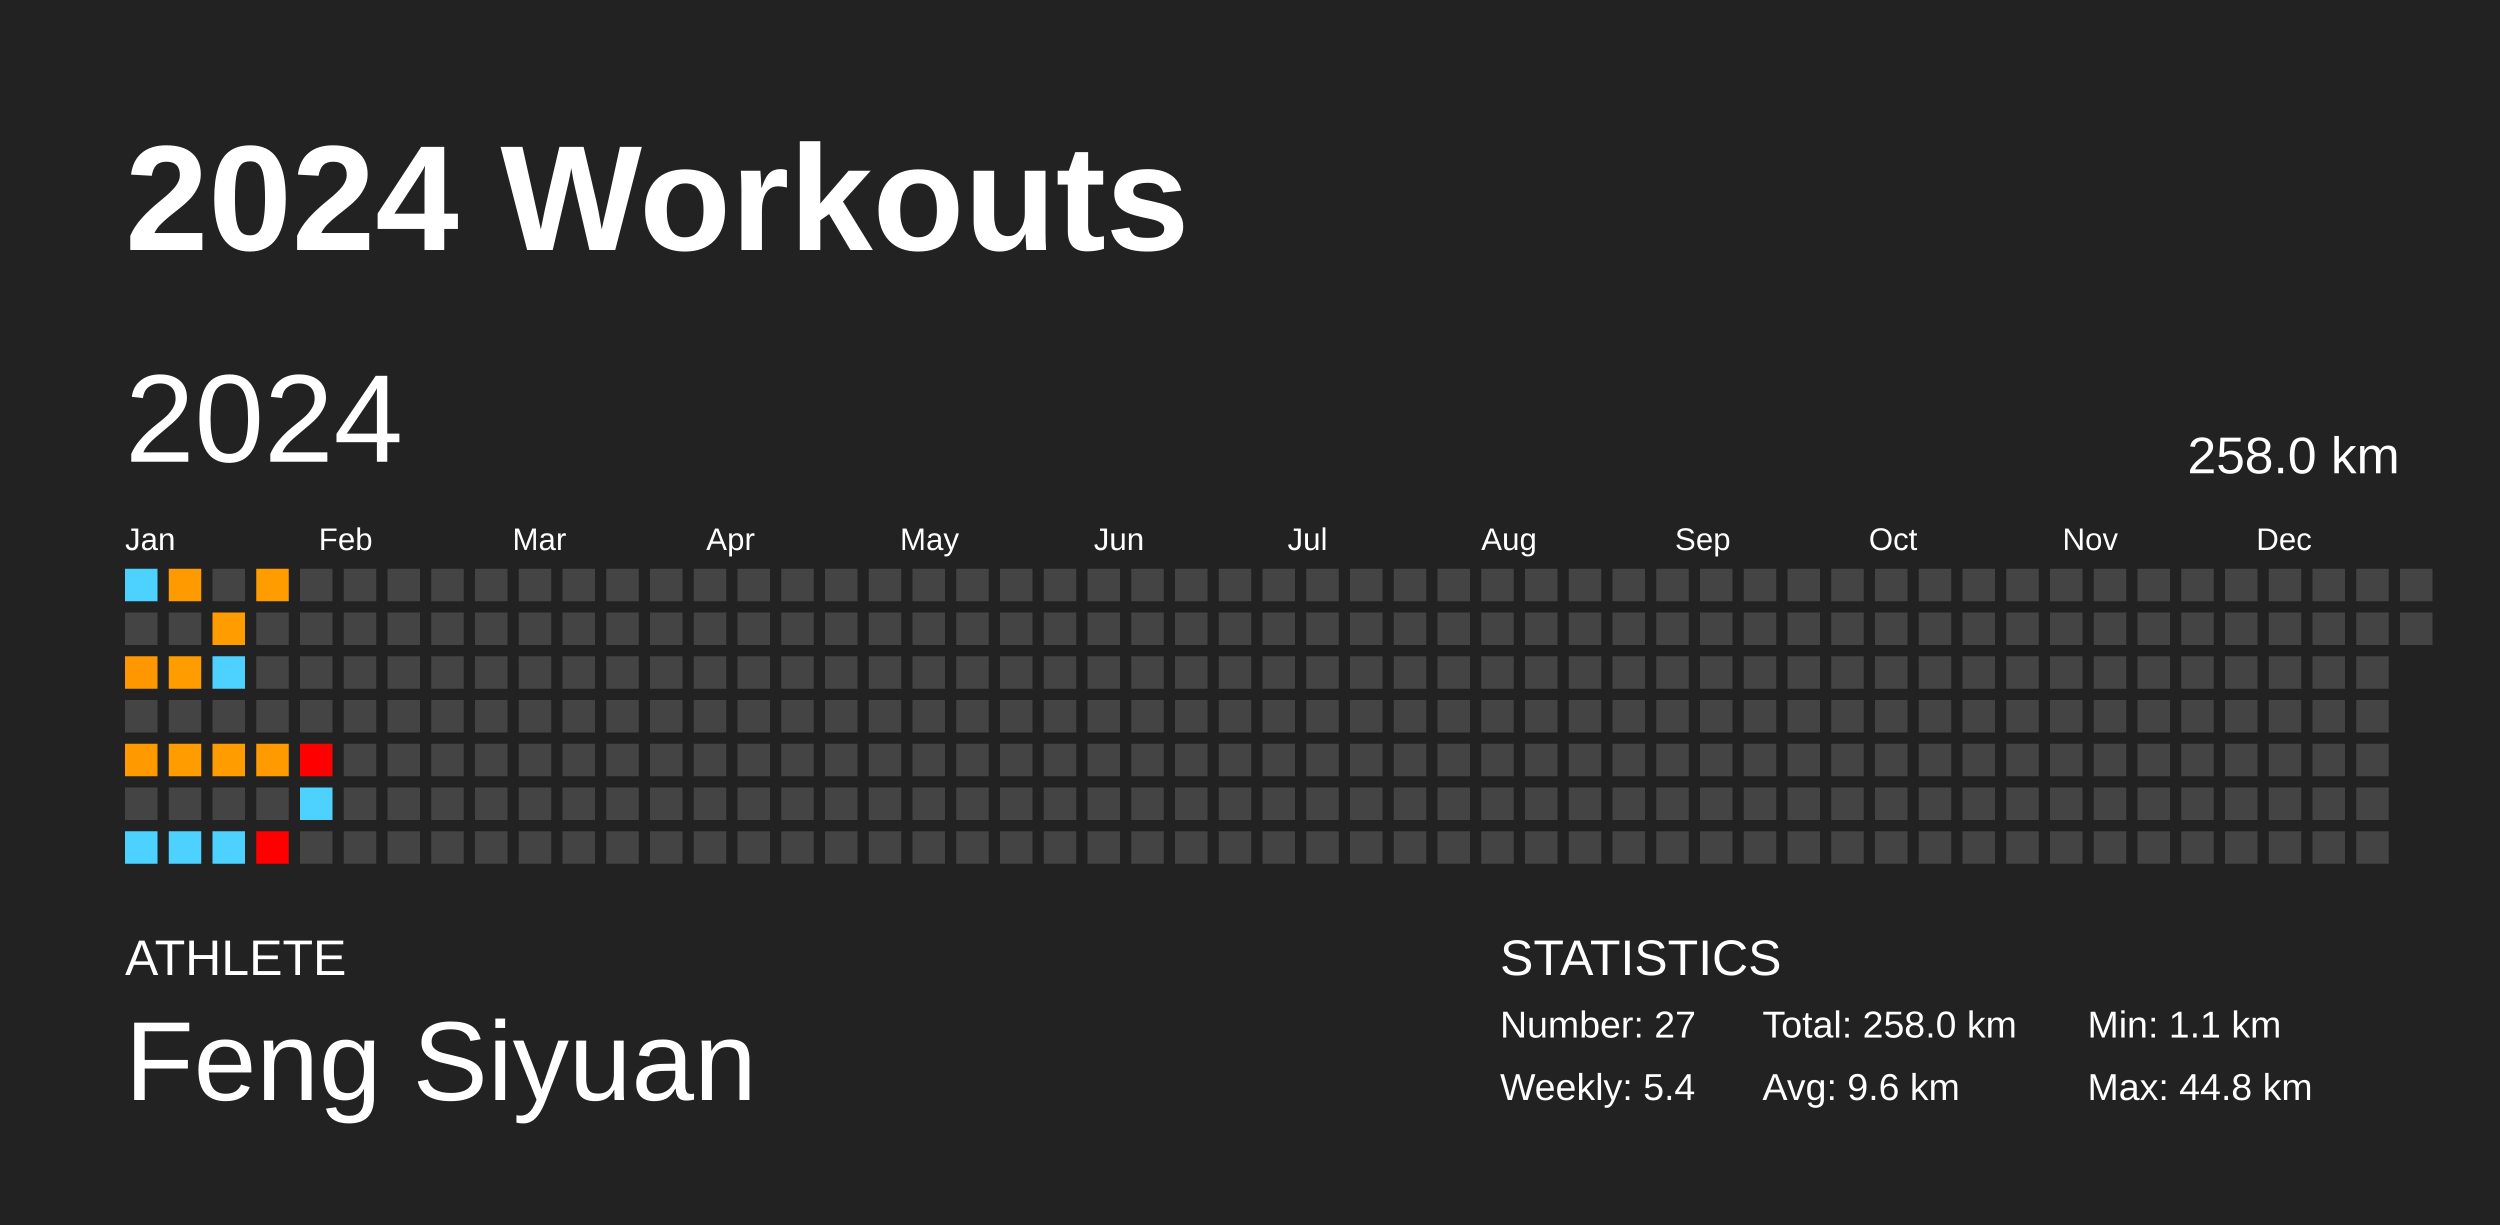
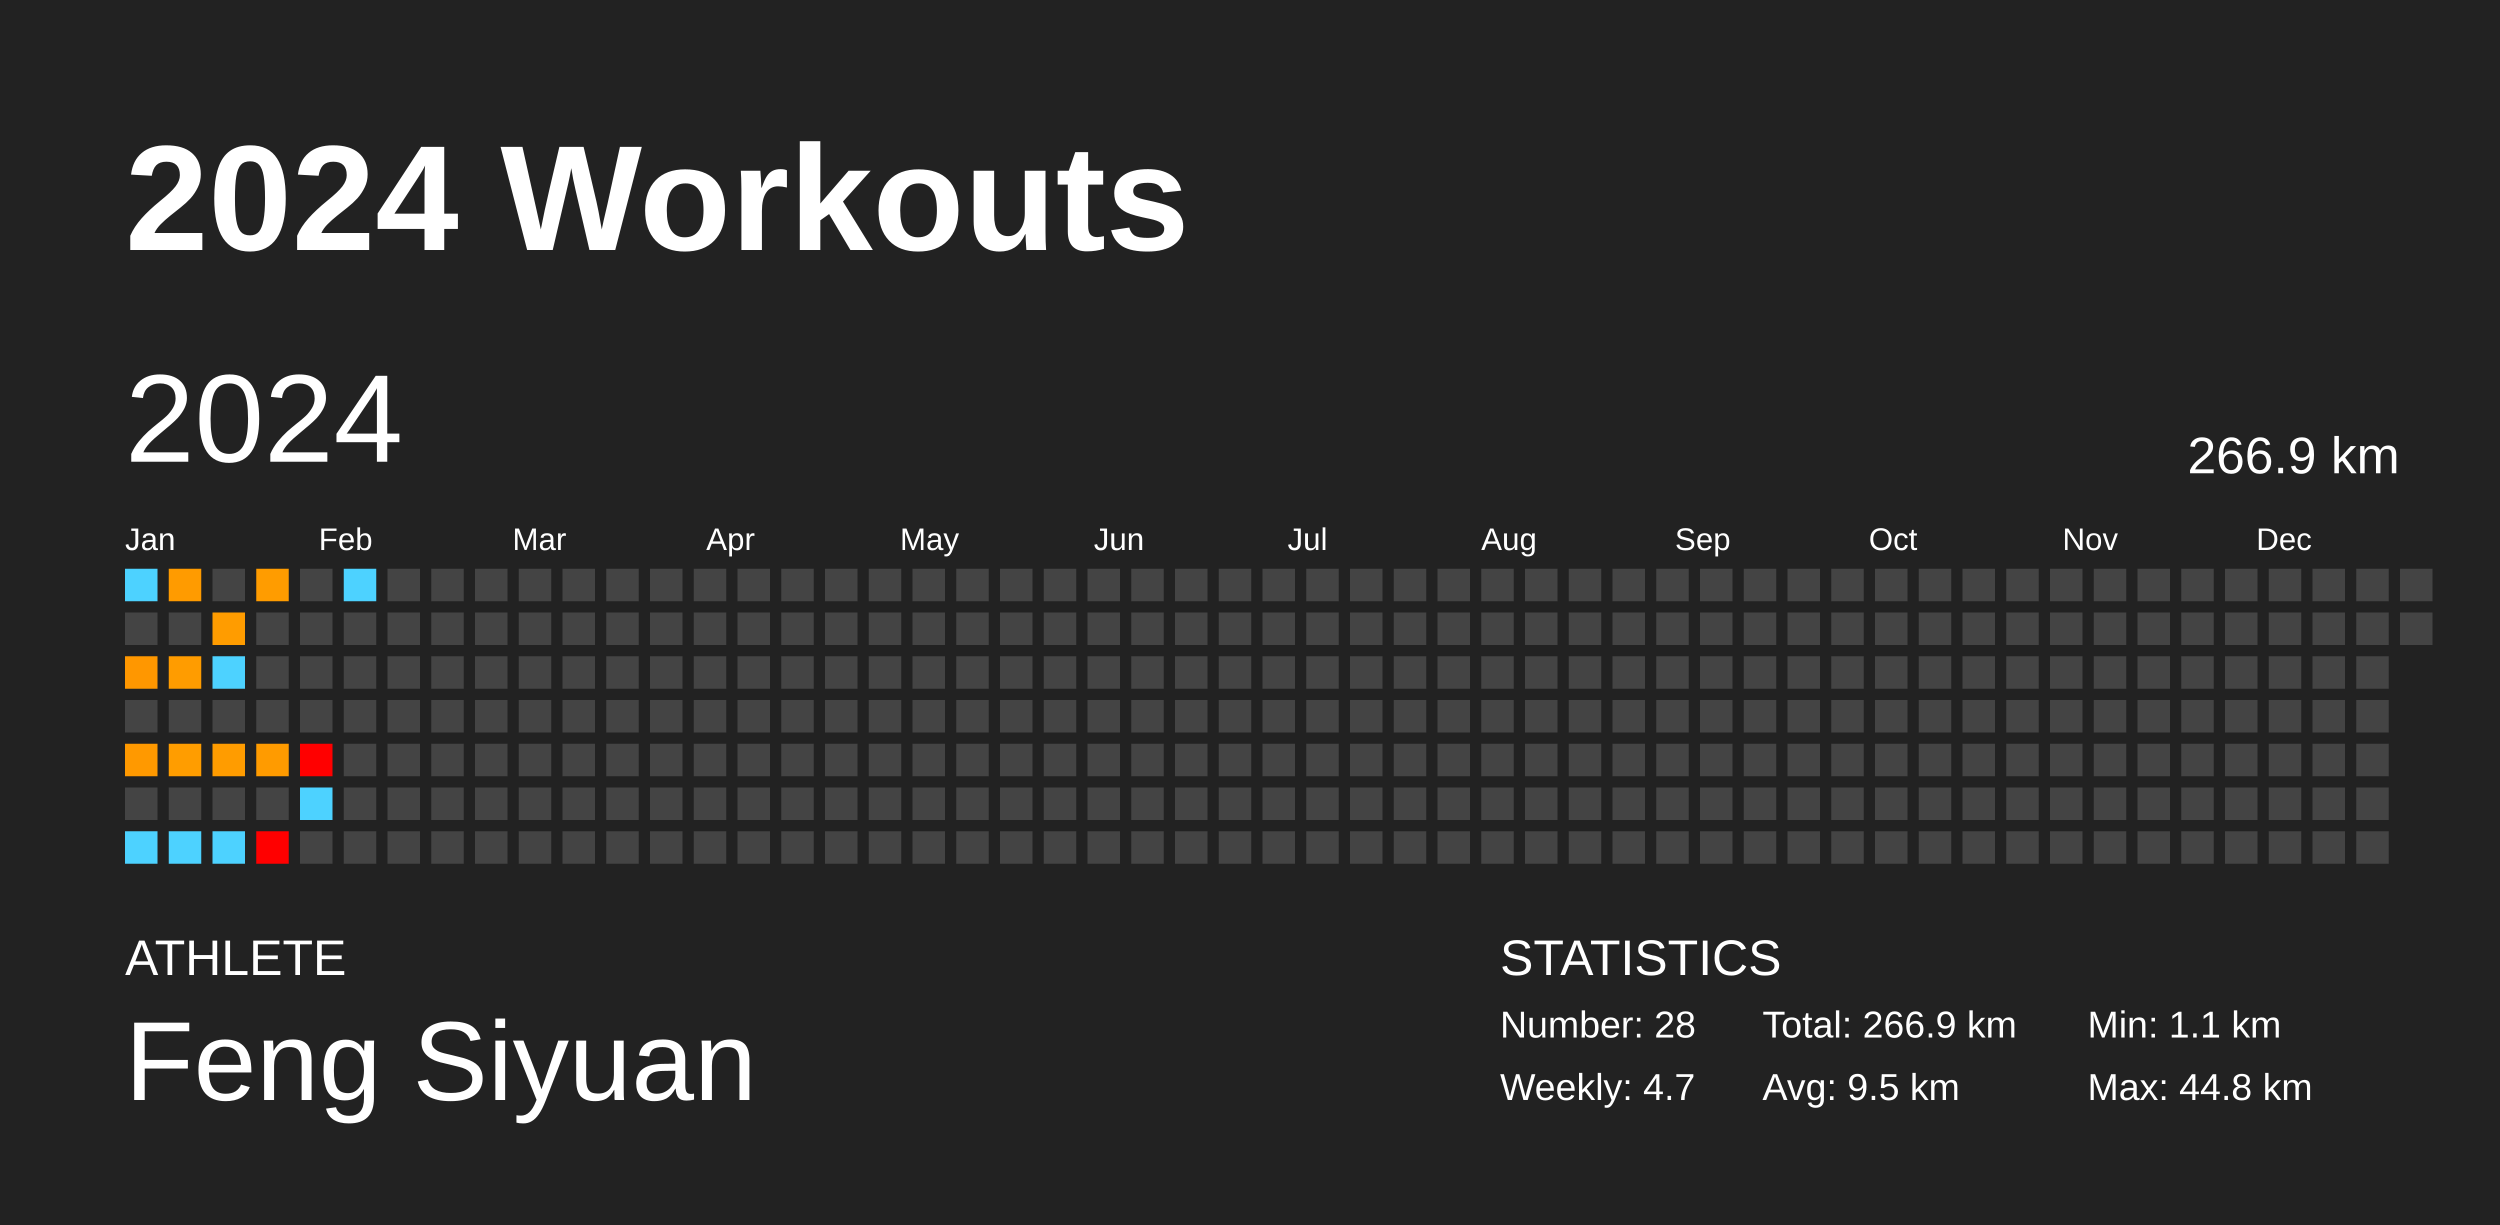
<svg xmlns="http://www.w3.org/2000/svg" baseProfile="full" height="98mm" version="1.1" viewBox="0,0,200,98" width="200mm">
  <defs />
  <rect fill="#222222" height="98" width="200" x="0" y="0" />
  <text fill="#FFFFFF" style="font-size:12px; font-family:Arial; font-weight:bold;" x="10" y="20">2024 Workouts</text>
  <text fill="#FFFFFF" style="font-size:4px; font-family:Arial" x="10" y="78">ATHLETE</text>
  <text fill="#FFFFFF" style="font-size:9px; font-family:Arial" x="10" y="88">Feng Siyuan</text>
  <text fill="#FFFFFF" style="font-size:4px; font-family:Arial" x="120" y="78">STATISTICS</text>
-   <text fill="#FFFFFF" style="font-size:3px; font-family:Arial" x="120" y="83">Number: 27</text>
-   <text fill="#FFFFFF" style="font-size:3px; font-family:Arial" x="120" y="88">Weekly: 5.4</text>
-   <text fill="#FFFFFF" style="font-size:3px; font-family:Arial" x="141" y="83">Total: 258.0 km</text>
-   <text fill="#FFFFFF" style="font-size:3px; font-family:Arial" x="141" y="88">Avg: 9.6 km</text>
+   <text fill="#FFFFFF" style="font-size:3px; font-family:Arial" x="120" y="83">Number: 28</text>
+   <text fill="#FFFFFF" style="font-size:3px; font-family:Arial" x="120" y="88">Weekly: 4.7</text>
+   <text fill="#FFFFFF" style="font-size:3px; font-family:Arial" x="141" y="83">Total: 266.9 km</text>
+   <text fill="#FFFFFF" style="font-size:3px; font-family:Arial" x="141" y="88">Avg: 9.5 km</text>
  <text fill="#FFFFFF" style="font-size:3px; font-family:Arial" x="167" y="83">Min: 1.1 km</text>
  <text fill="#FFFFFF" style="font-size:3px; font-family:Arial" x="167" y="88">Max: 44.8 km</text>
  <text dominant-baseline="hanging" fill="#FFFFFF" style="font-size:10.0px; font-family:Arial;" x="10" y="30">2024</text>
-   <text dominant-baseline="hanging" fill="#FFFFFF" style="font-size:4.125px; font-family:Arial;" x="175" y="35">258.0 km</text>
+   <text dominant-baseline="hanging" fill="#FFFFFF" style="font-size:4.125px; font-family:Arial;" x="175" y="35">266.9 km</text>
  <text fill="#FFFFFF" style="font-size:2.5px; font-family:Arial" x="10.0" y="44">Jan</text>
  <text fill="#FFFFFF" style="font-size:2.5px; font-family:Arial" x="25.5" y="44">Feb</text>
  <text fill="#FFFFFF" style="font-size:2.5px; font-family:Arial" x="41.0" y="44">Mar</text>
  <text fill="#FFFFFF" style="font-size:2.5px; font-family:Arial" x="56.5" y="44">Apr</text>
  <text fill="#FFFFFF" style="font-size:2.5px; font-family:Arial" x="72.0" y="44">May</text>
  <text fill="#FFFFFF" style="font-size:2.5px; font-family:Arial" x="87.5" y="44">Jun</text>
  <text fill="#FFFFFF" style="font-size:2.5px; font-family:Arial" x="103.0" y="44">Jul</text>
  <text fill="#FFFFFF" style="font-size:2.5px; font-family:Arial" x="118.5" y="44">Aug</text>
  <text fill="#FFFFFF" style="font-size:2.5px; font-family:Arial" x="134.0" y="44">Sep</text>
  <text fill="#FFFFFF" style="font-size:2.5px; font-family:Arial" x="149.5" y="44">Oct</text>
  <text fill="#FFFFFF" style="font-size:2.5px; font-family:Arial" x="165.0" y="44">Nov</text>
  <text fill="#FFFFFF" style="font-size:2.5px; font-family:Arial" x="180.5" y="44">Dec</text>
  <rect fill="#4dd2ff" height="2.6" width="2.6" x="10.0" y="45.5" />
  <rect fill="#444444" height="2.6" width="2.6" x="10.0" y="49.0" />
  <rect fill="#ff9700" height="2.6" width="2.6" x="10.0" y="52.5" />
  <rect fill="#444444" height="2.6" width="2.6" x="10.0" y="56.0" />
  <rect fill="#ff9900" height="2.6" width="2.6" x="10.0" y="59.5" />
  <rect fill="#444444" height="2.6" width="2.6" x="10.0" y="63.0" />
  <rect fill="#4dd2ff" height="2.6" width="2.6" x="10.0" y="66.5" />
  <rect fill="#ff9b00" height="2.6" width="2.6" x="13.5" y="45.5" />
  <rect fill="#444444" height="2.6" width="2.6" x="13.5" y="49.0" />
  <rect fill="#ff9c00" height="2.6" width="2.6" x="13.5" y="52.5" />
  <rect fill="#444444" height="2.6" width="2.6" x="13.5" y="56.0" />
  <rect fill="#ff9d00" height="2.6" width="2.6" x="13.5" y="59.5" />
  <rect fill="#444444" height="2.6" width="2.6" x="13.5" y="63.0" />
  <rect fill="#4dd2ff" height="2.6" width="2.6" x="13.5" y="66.5" />
  <rect fill="#444444" height="2.6" width="2.6" x="17.0" y="45.5" />
  <rect fill="#ff9c00" height="2.6" width="2.6" x="17.0" y="49.0" />
  <rect fill="#4dd2ff" height="2.6" width="2.6" x="17.0" y="52.5" />
  <rect fill="#444444" height="2.6" width="2.6" x="17.0" y="56.0" />
  <rect fill="#ff9c00" height="2.6" width="2.6" x="17.0" y="59.5" />
  <rect fill="#444444" height="2.6" width="2.6" x="17.0" y="63.0" />
  <rect fill="#4dd2ff" height="2.6" width="2.6" x="17.0" y="66.5" />
  <rect fill="#ff9c00" height="2.6" width="2.6" x="20.5" y="45.5" />
  <rect fill="#444444" height="2.6" width="2.6" x="20.5" y="49.0" />
  <rect fill="#444444" height="2.6" width="2.6" x="20.5" y="52.5" />
  <rect fill="#444444" height="2.6" width="2.6" x="20.5" y="56.0" />
  <rect fill="#ff9b00" height="2.6" width="2.6" x="20.5" y="59.5" />
  <rect fill="#444444" height="2.6" width="2.6" x="20.5" y="63.0" />
  <rect fill="red" height="2.6" width="2.6" x="20.5" y="66.5" />
  <rect fill="#444444" height="2.6" width="2.6" x="24.0" y="45.5" />
  <rect fill="#444444" height="2.6" width="2.6" x="24.0" y="49.0" />
  <rect fill="#444444" height="2.6" width="2.6" x="24.0" y="52.5" />
  <rect fill="#444444" height="2.6" width="2.6" x="24.0" y="56.0" />
  <rect fill="red" height="2.6" width="2.6" x="24.0" y="59.5" />
  <rect fill="#4dd2ff" height="2.6" width="2.6" x="24.0" y="63.0" />
  <rect fill="#444444" height="2.6" width="2.6" x="24.0" y="66.5" />
-   <rect fill="#444444" height="2.6" width="2.6" x="27.5" y="45.5" />
+   <rect fill="#4dd2ff" height="2.6" width="2.6" x="27.5" y="45.5" />
  <rect fill="#444444" height="2.6" width="2.6" x="27.5" y="49.0" />
  <rect fill="#444444" height="2.6" width="2.6" x="27.5" y="52.5" />
  <rect fill="#444444" height="2.6" width="2.6" x="27.5" y="56.0" />
  <rect fill="#444444" height="2.6" width="2.6" x="27.5" y="59.5" />
  <rect fill="#444444" height="2.6" width="2.6" x="27.5" y="63.0" />
  <rect fill="#444444" height="2.6" width="2.6" x="27.5" y="66.5" />
  <rect fill="#444444" height="2.6" width="2.6" x="31.0" y="45.5" />
  <rect fill="#444444" height="2.6" width="2.6" x="31.0" y="49.0" />
  <rect fill="#444444" height="2.6" width="2.6" x="31.0" y="52.5" />
  <rect fill="#444444" height="2.6" width="2.6" x="31.0" y="56.0" />
  <rect fill="#444444" height="2.6" width="2.6" x="31.0" y="59.5" />
  <rect fill="#444444" height="2.6" width="2.6" x="31.0" y="63.0" />
  <rect fill="#444444" height="2.6" width="2.6" x="31.0" y="66.5" />
  <rect fill="#444444" height="2.6" width="2.6" x="34.5" y="45.5" />
  <rect fill="#444444" height="2.6" width="2.6" x="34.5" y="49.0" />
  <rect fill="#444444" height="2.6" width="2.6" x="34.5" y="52.5" />
  <rect fill="#444444" height="2.6" width="2.6" x="34.5" y="56.0" />
  <rect fill="#444444" height="2.6" width="2.6" x="34.5" y="59.5" />
  <rect fill="#444444" height="2.6" width="2.6" x="34.5" y="63.0" />
  <rect fill="#444444" height="2.6" width="2.6" x="34.5" y="66.5" />
  <rect fill="#444444" height="2.6" width="2.6" x="38.0" y="45.5" />
  <rect fill="#444444" height="2.6" width="2.6" x="38.0" y="49.0" />
  <rect fill="#444444" height="2.6" width="2.6" x="38.0" y="52.5" />
  <rect fill="#444444" height="2.6" width="2.6" x="38.0" y="56.0" />
  <rect fill="#444444" height="2.6" width="2.6" x="38.0" y="59.5" />
  <rect fill="#444444" height="2.6" width="2.6" x="38.0" y="63.0" />
  <rect fill="#444444" height="2.6" width="2.6" x="38.0" y="66.5" />
  <rect fill="#444444" height="2.6" width="2.6" x="41.5" y="45.5" />
  <rect fill="#444444" height="2.6" width="2.6" x="41.5" y="49.0" />
  <rect fill="#444444" height="2.6" width="2.6" x="41.5" y="52.5" />
  <rect fill="#444444" height="2.6" width="2.6" x="41.5" y="56.0" />
  <rect fill="#444444" height="2.6" width="2.6" x="41.5" y="59.5" />
  <rect fill="#444444" height="2.6" width="2.6" x="41.5" y="63.0" />
  <rect fill="#444444" height="2.6" width="2.6" x="41.5" y="66.5" />
  <rect fill="#444444" height="2.6" width="2.6" x="45.0" y="45.5" />
  <rect fill="#444444" height="2.6" width="2.6" x="45.0" y="49.0" />
  <rect fill="#444444" height="2.6" width="2.6" x="45.0" y="52.5" />
  <rect fill="#444444" height="2.6" width="2.6" x="45.0" y="56.0" />
  <rect fill="#444444" height="2.6" width="2.6" x="45.0" y="59.5" />
  <rect fill="#444444" height="2.6" width="2.6" x="45.0" y="63.0" />
  <rect fill="#444444" height="2.6" width="2.6" x="45.0" y="66.5" />
  <rect fill="#444444" height="2.6" width="2.6" x="48.5" y="45.5" />
  <rect fill="#444444" height="2.6" width="2.6" x="48.5" y="49.0" />
  <rect fill="#444444" height="2.6" width="2.6" x="48.5" y="52.5" />
  <rect fill="#444444" height="2.6" width="2.6" x="48.5" y="56.0" />
  <rect fill="#444444" height="2.6" width="2.6" x="48.5" y="59.5" />
  <rect fill="#444444" height="2.6" width="2.6" x="48.5" y="63.0" />
  <rect fill="#444444" height="2.6" width="2.6" x="48.5" y="66.5" />
  <rect fill="#444444" height="2.6" width="2.6" x="52.0" y="45.5" />
  <rect fill="#444444" height="2.6" width="2.6" x="52.0" y="49.0" />
  <rect fill="#444444" height="2.6" width="2.6" x="52.0" y="52.5" />
  <rect fill="#444444" height="2.6" width="2.6" x="52.0" y="56.0" />
  <rect fill="#444444" height="2.6" width="2.6" x="52.0" y="59.5" />
  <rect fill="#444444" height="2.6" width="2.6" x="52.0" y="63.0" />
  <rect fill="#444444" height="2.6" width="2.6" x="52.0" y="66.5" />
  <rect fill="#444444" height="2.6" width="2.6" x="55.5" y="45.5" />
  <rect fill="#444444" height="2.6" width="2.6" x="55.5" y="49.0" />
  <rect fill="#444444" height="2.6" width="2.6" x="55.5" y="52.5" />
  <rect fill="#444444" height="2.6" width="2.6" x="55.5" y="56.0" />
  <rect fill="#444444" height="2.6" width="2.6" x="55.5" y="59.5" />
  <rect fill="#444444" height="2.6" width="2.6" x="55.5" y="63.0" />
  <rect fill="#444444" height="2.6" width="2.6" x="55.5" y="66.5" />
  <rect fill="#444444" height="2.6" width="2.6" x="59.0" y="45.5" />
  <rect fill="#444444" height="2.6" width="2.6" x="59.0" y="49.0" />
  <rect fill="#444444" height="2.6" width="2.6" x="59.0" y="52.5" />
  <rect fill="#444444" height="2.6" width="2.6" x="59.0" y="56.0" />
  <rect fill="#444444" height="2.6" width="2.6" x="59.0" y="59.5" />
  <rect fill="#444444" height="2.6" width="2.6" x="59.0" y="63.0" />
  <rect fill="#444444" height="2.6" width="2.6" x="59.0" y="66.5" />
  <rect fill="#444444" height="2.6" width="2.6" x="62.5" y="45.5" />
  <rect fill="#444444" height="2.6" width="2.6" x="62.5" y="49.0" />
  <rect fill="#444444" height="2.6" width="2.6" x="62.5" y="52.5" />
  <rect fill="#444444" height="2.6" width="2.6" x="62.5" y="56.0" />
  <rect fill="#444444" height="2.6" width="2.6" x="62.5" y="59.5" />
  <rect fill="#444444" height="2.6" width="2.6" x="62.5" y="63.0" />
  <rect fill="#444444" height="2.6" width="2.6" x="62.5" y="66.5" />
  <rect fill="#444444" height="2.6" width="2.6" x="66.0" y="45.5" />
  <rect fill="#444444" height="2.6" width="2.6" x="66.0" y="49.0" />
  <rect fill="#444444" height="2.6" width="2.6" x="66.0" y="52.5" />
  <rect fill="#444444" height="2.6" width="2.6" x="66.0" y="56.0" />
  <rect fill="#444444" height="2.6" width="2.6" x="66.0" y="59.5" />
  <rect fill="#444444" height="2.6" width="2.6" x="66.0" y="63.0" />
  <rect fill="#444444" height="2.6" width="2.6" x="66.0" y="66.5" />
  <rect fill="#444444" height="2.6" width="2.6" x="69.5" y="45.5" />
  <rect fill="#444444" height="2.6" width="2.6" x="69.5" y="49.0" />
  <rect fill="#444444" height="2.6" width="2.6" x="69.5" y="52.5" />
  <rect fill="#444444" height="2.6" width="2.6" x="69.5" y="56.0" />
  <rect fill="#444444" height="2.6" width="2.6" x="69.5" y="59.5" />
  <rect fill="#444444" height="2.6" width="2.6" x="69.5" y="63.0" />
  <rect fill="#444444" height="2.6" width="2.6" x="69.5" y="66.5" />
  <rect fill="#444444" height="2.6" width="2.6" x="73.0" y="45.5" />
  <rect fill="#444444" height="2.6" width="2.6" x="73.0" y="49.0" />
  <rect fill="#444444" height="2.6" width="2.6" x="73.0" y="52.5" />
  <rect fill="#444444" height="2.6" width="2.6" x="73.0" y="56.0" />
  <rect fill="#444444" height="2.6" width="2.6" x="73.0" y="59.5" />
  <rect fill="#444444" height="2.6" width="2.6" x="73.0" y="63.0" />
  <rect fill="#444444" height="2.6" width="2.6" x="73.0" y="66.5" />
  <rect fill="#444444" height="2.6" width="2.6" x="76.5" y="45.5" />
  <rect fill="#444444" height="2.6" width="2.6" x="76.5" y="49.0" />
  <rect fill="#444444" height="2.6" width="2.6" x="76.5" y="52.5" />
  <rect fill="#444444" height="2.6" width="2.6" x="76.5" y="56.0" />
  <rect fill="#444444" height="2.6" width="2.6" x="76.5" y="59.5" />
  <rect fill="#444444" height="2.6" width="2.6" x="76.5" y="63.0" />
  <rect fill="#444444" height="2.6" width="2.6" x="76.5" y="66.5" />
  <rect fill="#444444" height="2.6" width="2.6" x="80.0" y="45.5" />
  <rect fill="#444444" height="2.6" width="2.6" x="80.0" y="49.0" />
  <rect fill="#444444" height="2.6" width="2.6" x="80.0" y="52.5" />
  <rect fill="#444444" height="2.6" width="2.6" x="80.0" y="56.0" />
  <rect fill="#444444" height="2.6" width="2.6" x="80.0" y="59.5" />
  <rect fill="#444444" height="2.6" width="2.6" x="80.0" y="63.0" />
  <rect fill="#444444" height="2.6" width="2.6" x="80.0" y="66.5" />
  <rect fill="#444444" height="2.6" width="2.6" x="83.5" y="45.5" />
  <rect fill="#444444" height="2.6" width="2.6" x="83.5" y="49.0" />
  <rect fill="#444444" height="2.6" width="2.6" x="83.5" y="52.5" />
  <rect fill="#444444" height="2.6" width="2.6" x="83.5" y="56.0" />
  <rect fill="#444444" height="2.6" width="2.6" x="83.5" y="59.5" />
  <rect fill="#444444" height="2.6" width="2.6" x="83.5" y="63.0" />
  <rect fill="#444444" height="2.6" width="2.6" x="83.5" y="66.5" />
  <rect fill="#444444" height="2.6" width="2.6" x="87.0" y="45.5" />
  <rect fill="#444444" height="2.6" width="2.6" x="87.0" y="49.0" />
  <rect fill="#444444" height="2.6" width="2.6" x="87.0" y="52.5" />
  <rect fill="#444444" height="2.6" width="2.6" x="87.0" y="56.0" />
  <rect fill="#444444" height="2.6" width="2.6" x="87.0" y="59.5" />
  <rect fill="#444444" height="2.6" width="2.6" x="87.0" y="63.0" />
  <rect fill="#444444" height="2.6" width="2.6" x="87.0" y="66.5" />
  <rect fill="#444444" height="2.6" width="2.6" x="90.5" y="45.5" />
  <rect fill="#444444" height="2.6" width="2.6" x="90.5" y="49.0" />
  <rect fill="#444444" height="2.6" width="2.6" x="90.5" y="52.5" />
  <rect fill="#444444" height="2.6" width="2.6" x="90.5" y="56.0" />
  <rect fill="#444444" height="2.6" width="2.6" x="90.5" y="59.5" />
  <rect fill="#444444" height="2.6" width="2.6" x="90.5" y="63.0" />
  <rect fill="#444444" height="2.6" width="2.6" x="90.5" y="66.5" />
  <rect fill="#444444" height="2.6" width="2.6" x="94.0" y="45.5" />
  <rect fill="#444444" height="2.6" width="2.6" x="94.0" y="49.0" />
  <rect fill="#444444" height="2.6" width="2.6" x="94.0" y="52.5" />
  <rect fill="#444444" height="2.6" width="2.6" x="94.0" y="56.0" />
  <rect fill="#444444" height="2.6" width="2.6" x="94.0" y="59.5" />
  <rect fill="#444444" height="2.6" width="2.6" x="94.0" y="63.0" />
  <rect fill="#444444" height="2.6" width="2.6" x="94.0" y="66.5" />
  <rect fill="#444444" height="2.6" width="2.6" x="97.5" y="45.5" />
  <rect fill="#444444" height="2.6" width="2.6" x="97.5" y="49.0" />
  <rect fill="#444444" height="2.6" width="2.6" x="97.5" y="52.5" />
  <rect fill="#444444" height="2.6" width="2.6" x="97.5" y="56.0" />
  <rect fill="#444444" height="2.6" width="2.6" x="97.5" y="59.5" />
  <rect fill="#444444" height="2.6" width="2.6" x="97.5" y="63.0" />
  <rect fill="#444444" height="2.6" width="2.6" x="97.5" y="66.5" />
  <rect fill="#444444" height="2.6" width="2.6" x="101.0" y="45.5" />
  <rect fill="#444444" height="2.6" width="2.6" x="101.0" y="49.0" />
  <rect fill="#444444" height="2.6" width="2.6" x="101.0" y="52.5" />
  <rect fill="#444444" height="2.6" width="2.6" x="101.0" y="56.0" />
  <rect fill="#444444" height="2.6" width="2.6" x="101.0" y="59.5" />
  <rect fill="#444444" height="2.6" width="2.6" x="101.0" y="63.0" />
  <rect fill="#444444" height="2.6" width="2.6" x="101.0" y="66.5" />
  <rect fill="#444444" height="2.6" width="2.6" x="104.5" y="45.5" />
  <rect fill="#444444" height="2.6" width="2.6" x="104.5" y="49.0" />
  <rect fill="#444444" height="2.6" width="2.6" x="104.5" y="52.5" />
  <rect fill="#444444" height="2.6" width="2.6" x="104.5" y="56.0" />
  <rect fill="#444444" height="2.6" width="2.6" x="104.5" y="59.5" />
  <rect fill="#444444" height="2.6" width="2.6" x="104.5" y="63.0" />
  <rect fill="#444444" height="2.6" width="2.6" x="104.5" y="66.5" />
  <rect fill="#444444" height="2.6" width="2.6" x="108.0" y="45.5" />
  <rect fill="#444444" height="2.6" width="2.6" x="108.0" y="49.0" />
  <rect fill="#444444" height="2.6" width="2.6" x="108.0" y="52.5" />
  <rect fill="#444444" height="2.6" width="2.6" x="108.0" y="56.0" />
  <rect fill="#444444" height="2.6" width="2.6" x="108.0" y="59.5" />
  <rect fill="#444444" height="2.6" width="2.6" x="108.0" y="63.0" />
  <rect fill="#444444" height="2.6" width="2.6" x="108.0" y="66.5" />
  <rect fill="#444444" height="2.6" width="2.6" x="111.5" y="45.5" />
  <rect fill="#444444" height="2.6" width="2.6" x="111.5" y="49.0" />
  <rect fill="#444444" height="2.6" width="2.6" x="111.5" y="52.5" />
  <rect fill="#444444" height="2.6" width="2.6" x="111.5" y="56.0" />
  <rect fill="#444444" height="2.6" width="2.6" x="111.5" y="59.5" />
  <rect fill="#444444" height="2.6" width="2.6" x="111.5" y="63.0" />
  <rect fill="#444444" height="2.6" width="2.6" x="111.5" y="66.5" />
  <rect fill="#444444" height="2.6" width="2.6" x="115.0" y="45.5" />
  <rect fill="#444444" height="2.6" width="2.6" x="115.0" y="49.0" />
  <rect fill="#444444" height="2.6" width="2.6" x="115.0" y="52.5" />
  <rect fill="#444444" height="2.6" width="2.6" x="115.0" y="56.0" />
  <rect fill="#444444" height="2.6" width="2.6" x="115.0" y="59.5" />
  <rect fill="#444444" height="2.6" width="2.6" x="115.0" y="63.0" />
  <rect fill="#444444" height="2.6" width="2.6" x="115.0" y="66.5" />
  <rect fill="#444444" height="2.6" width="2.6" x="118.5" y="45.5" />
  <rect fill="#444444" height="2.6" width="2.6" x="118.5" y="49.0" />
  <rect fill="#444444" height="2.6" width="2.6" x="118.5" y="52.5" />
  <rect fill="#444444" height="2.6" width="2.6" x="118.5" y="56.0" />
  <rect fill="#444444" height="2.6" width="2.6" x="118.5" y="59.5" />
  <rect fill="#444444" height="2.6" width="2.6" x="118.5" y="63.0" />
  <rect fill="#444444" height="2.6" width="2.6" x="118.5" y="66.5" />
  <rect fill="#444444" height="2.6" width="2.6" x="122.0" y="45.5" />
  <rect fill="#444444" height="2.6" width="2.6" x="122.0" y="49.0" />
  <rect fill="#444444" height="2.6" width="2.6" x="122.0" y="52.5" />
  <rect fill="#444444" height="2.6" width="2.6" x="122.0" y="56.0" />
  <rect fill="#444444" height="2.6" width="2.6" x="122.0" y="59.5" />
  <rect fill="#444444" height="2.6" width="2.6" x="122.0" y="63.0" />
  <rect fill="#444444" height="2.6" width="2.6" x="122.0" y="66.5" />
  <rect fill="#444444" height="2.6" width="2.6" x="125.5" y="45.5" />
  <rect fill="#444444" height="2.6" width="2.6" x="125.5" y="49.0" />
  <rect fill="#444444" height="2.6" width="2.6" x="125.5" y="52.5" />
  <rect fill="#444444" height="2.6" width="2.6" x="125.5" y="56.0" />
  <rect fill="#444444" height="2.6" width="2.6" x="125.5" y="59.5" />
  <rect fill="#444444" height="2.6" width="2.6" x="125.5" y="63.0" />
  <rect fill="#444444" height="2.6" width="2.6" x="125.5" y="66.5" />
  <rect fill="#444444" height="2.6" width="2.6" x="129.0" y="45.5" />
  <rect fill="#444444" height="2.6" width="2.6" x="129.0" y="49.0" />
  <rect fill="#444444" height="2.6" width="2.6" x="129.0" y="52.5" />
  <rect fill="#444444" height="2.6" width="2.6" x="129.0" y="56.0" />
  <rect fill="#444444" height="2.6" width="2.6" x="129.0" y="59.5" />
  <rect fill="#444444" height="2.6" width="2.6" x="129.0" y="63.0" />
  <rect fill="#444444" height="2.6" width="2.6" x="129.0" y="66.5" />
  <rect fill="#444444" height="2.6" width="2.6" x="132.5" y="45.5" />
  <rect fill="#444444" height="2.6" width="2.6" x="132.5" y="49.0" />
  <rect fill="#444444" height="2.6" width="2.6" x="132.5" y="52.5" />
  <rect fill="#444444" height="2.6" width="2.6" x="132.5" y="56.0" />
  <rect fill="#444444" height="2.6" width="2.6" x="132.5" y="59.5" />
  <rect fill="#444444" height="2.6" width="2.6" x="132.5" y="63.0" />
  <rect fill="#444444" height="2.6" width="2.6" x="132.5" y="66.5" />
  <rect fill="#444444" height="2.6" width="2.6" x="136.0" y="45.5" />
  <rect fill="#444444" height="2.6" width="2.6" x="136.0" y="49.0" />
  <rect fill="#444444" height="2.6" width="2.6" x="136.0" y="52.5" />
  <rect fill="#444444" height="2.6" width="2.6" x="136.0" y="56.0" />
  <rect fill="#444444" height="2.6" width="2.6" x="136.0" y="59.5" />
  <rect fill="#444444" height="2.6" width="2.6" x="136.0" y="63.0" />
  <rect fill="#444444" height="2.6" width="2.6" x="136.0" y="66.5" />
  <rect fill="#444444" height="2.6" width="2.6" x="139.5" y="45.5" />
  <rect fill="#444444" height="2.6" width="2.6" x="139.5" y="49.0" />
  <rect fill="#444444" height="2.6" width="2.6" x="139.5" y="52.5" />
  <rect fill="#444444" height="2.6" width="2.6" x="139.5" y="56.0" />
  <rect fill="#444444" height="2.6" width="2.6" x="139.5" y="59.5" />
  <rect fill="#444444" height="2.6" width="2.6" x="139.5" y="63.0" />
  <rect fill="#444444" height="2.6" width="2.6" x="139.5" y="66.5" />
  <rect fill="#444444" height="2.6" width="2.6" x="143.0" y="45.5" />
  <rect fill="#444444" height="2.6" width="2.6" x="143.0" y="49.0" />
  <rect fill="#444444" height="2.6" width="2.6" x="143.0" y="52.5" />
  <rect fill="#444444" height="2.6" width="2.6" x="143.0" y="56.0" />
  <rect fill="#444444" height="2.6" width="2.6" x="143.0" y="59.5" />
  <rect fill="#444444" height="2.6" width="2.6" x="143.0" y="63.0" />
  <rect fill="#444444" height="2.6" width="2.6" x="143.0" y="66.5" />
  <rect fill="#444444" height="2.6" width="2.6" x="146.5" y="45.5" />
  <rect fill="#444444" height="2.6" width="2.6" x="146.5" y="49.0" />
  <rect fill="#444444" height="2.6" width="2.6" x="146.5" y="52.5" />
  <rect fill="#444444" height="2.6" width="2.6" x="146.5" y="56.0" />
  <rect fill="#444444" height="2.6" width="2.6" x="146.5" y="59.5" />
  <rect fill="#444444" height="2.6" width="2.6" x="146.5" y="63.0" />
  <rect fill="#444444" height="2.6" width="2.6" x="146.5" y="66.5" />
  <rect fill="#444444" height="2.6" width="2.6" x="150.0" y="45.5" />
  <rect fill="#444444" height="2.6" width="2.6" x="150.0" y="49.0" />
  <rect fill="#444444" height="2.6" width="2.6" x="150.0" y="52.5" />
  <rect fill="#444444" height="2.6" width="2.6" x="150.0" y="56.0" />
  <rect fill="#444444" height="2.6" width="2.6" x="150.0" y="59.5" />
  <rect fill="#444444" height="2.6" width="2.6" x="150.0" y="63.0" />
  <rect fill="#444444" height="2.6" width="2.6" x="150.0" y="66.5" />
  <rect fill="#444444" height="2.6" width="2.6" x="153.5" y="45.5" />
  <rect fill="#444444" height="2.6" width="2.6" x="153.5" y="49.0" />
  <rect fill="#444444" height="2.6" width="2.6" x="153.5" y="52.5" />
  <rect fill="#444444" height="2.6" width="2.6" x="153.5" y="56.0" />
  <rect fill="#444444" height="2.6" width="2.6" x="153.5" y="59.5" />
  <rect fill="#444444" height="2.6" width="2.6" x="153.5" y="63.0" />
  <rect fill="#444444" height="2.6" width="2.6" x="153.5" y="66.5" />
  <rect fill="#444444" height="2.6" width="2.6" x="157.0" y="45.5" />
  <rect fill="#444444" height="2.6" width="2.6" x="157.0" y="49.0" />
  <rect fill="#444444" height="2.6" width="2.6" x="157.0" y="52.5" />
  <rect fill="#444444" height="2.6" width="2.6" x="157.0" y="56.0" />
  <rect fill="#444444" height="2.6" width="2.6" x="157.0" y="59.5" />
  <rect fill="#444444" height="2.6" width="2.6" x="157.0" y="63.0" />
  <rect fill="#444444" height="2.6" width="2.6" x="157.0" y="66.5" />
  <rect fill="#444444" height="2.6" width="2.6" x="160.5" y="45.5" />
  <rect fill="#444444" height="2.6" width="2.6" x="160.5" y="49.0" />
  <rect fill="#444444" height="2.6" width="2.6" x="160.5" y="52.5" />
  <rect fill="#444444" height="2.6" width="2.6" x="160.5" y="56.0" />
  <rect fill="#444444" height="2.6" width="2.6" x="160.5" y="59.5" />
  <rect fill="#444444" height="2.6" width="2.6" x="160.5" y="63.0" />
  <rect fill="#444444" height="2.6" width="2.6" x="160.5" y="66.5" />
  <rect fill="#444444" height="2.6" width="2.6" x="164.0" y="45.5" />
  <rect fill="#444444" height="2.6" width="2.6" x="164.0" y="49.0" />
  <rect fill="#444444" height="2.6" width="2.6" x="164.0" y="52.5" />
  <rect fill="#444444" height="2.6" width="2.6" x="164.0" y="56.0" />
  <rect fill="#444444" height="2.6" width="2.6" x="164.0" y="59.5" />
  <rect fill="#444444" height="2.6" width="2.6" x="164.0" y="63.0" />
  <rect fill="#444444" height="2.6" width="2.6" x="164.0" y="66.5" />
  <rect fill="#444444" height="2.6" width="2.6" x="167.5" y="45.5" />
  <rect fill="#444444" height="2.6" width="2.6" x="167.5" y="49.0" />
  <rect fill="#444444" height="2.6" width="2.6" x="167.5" y="52.5" />
  <rect fill="#444444" height="2.6" width="2.6" x="167.5" y="56.0" />
  <rect fill="#444444" height="2.6" width="2.6" x="167.5" y="59.5" />
  <rect fill="#444444" height="2.6" width="2.6" x="167.5" y="63.0" />
  <rect fill="#444444" height="2.6" width="2.6" x="167.5" y="66.5" />
  <rect fill="#444444" height="2.6" width="2.6" x="171.0" y="45.5" />
  <rect fill="#444444" height="2.6" width="2.6" x="171.0" y="49.0" />
  <rect fill="#444444" height="2.6" width="2.6" x="171.0" y="52.5" />
  <rect fill="#444444" height="2.6" width="2.6" x="171.0" y="56.0" />
  <rect fill="#444444" height="2.6" width="2.6" x="171.0" y="59.5" />
  <rect fill="#444444" height="2.6" width="2.6" x="171.0" y="63.0" />
  <rect fill="#444444" height="2.6" width="2.6" x="171.0" y="66.5" />
  <rect fill="#444444" height="2.6" width="2.6" x="174.5" y="45.5" />
  <rect fill="#444444" height="2.6" width="2.6" x="174.5" y="49.0" />
  <rect fill="#444444" height="2.6" width="2.6" x="174.5" y="52.5" />
  <rect fill="#444444" height="2.6" width="2.6" x="174.5" y="56.0" />
  <rect fill="#444444" height="2.6" width="2.6" x="174.5" y="59.5" />
  <rect fill="#444444" height="2.6" width="2.6" x="174.5" y="63.0" />
  <rect fill="#444444" height="2.6" width="2.6" x="174.5" y="66.5" />
  <rect fill="#444444" height="2.6" width="2.6" x="178.0" y="45.5" />
  <rect fill="#444444" height="2.6" width="2.6" x="178.0" y="49.0" />
  <rect fill="#444444" height="2.6" width="2.6" x="178.0" y="52.5" />
  <rect fill="#444444" height="2.6" width="2.6" x="178.0" y="56.0" />
  <rect fill="#444444" height="2.6" width="2.6" x="178.0" y="59.5" />
  <rect fill="#444444" height="2.6" width="2.6" x="178.0" y="63.0" />
  <rect fill="#444444" height="2.6" width="2.6" x="178.0" y="66.5" />
  <rect fill="#444444" height="2.6" width="2.6" x="181.5" y="45.5" />
  <rect fill="#444444" height="2.6" width="2.6" x="181.5" y="49.0" />
  <rect fill="#444444" height="2.6" width="2.6" x="181.5" y="52.5" />
  <rect fill="#444444" height="2.6" width="2.6" x="181.5" y="56.0" />
  <rect fill="#444444" height="2.6" width="2.6" x="181.5" y="59.5" />
  <rect fill="#444444" height="2.6" width="2.6" x="181.5" y="63.0" />
  <rect fill="#444444" height="2.6" width="2.6" x="181.5" y="66.5" />
  <rect fill="#444444" height="2.6" width="2.6" x="185.0" y="45.5" />
  <rect fill="#444444" height="2.6" width="2.6" x="185.0" y="49.0" />
  <rect fill="#444444" height="2.6" width="2.6" x="185.0" y="52.5" />
  <rect fill="#444444" height="2.6" width="2.6" x="185.0" y="56.0" />
  <rect fill="#444444" height="2.6" width="2.6" x="185.0" y="59.5" />
  <rect fill="#444444" height="2.6" width="2.6" x="185.0" y="63.0" />
  <rect fill="#444444" height="2.6" width="2.6" x="185.0" y="66.5" />
  <rect fill="#444444" height="2.6" width="2.6" x="188.5" y="45.5" />
  <rect fill="#444444" height="2.6" width="2.6" x="188.5" y="49.0" />
  <rect fill="#444444" height="2.6" width="2.6" x="188.5" y="52.5" />
  <rect fill="#444444" height="2.6" width="2.6" x="188.5" y="56.0" />
  <rect fill="#444444" height="2.6" width="2.6" x="188.5" y="59.5" />
  <rect fill="#444444" height="2.6" width="2.6" x="188.5" y="63.0" />
  <rect fill="#444444" height="2.6" width="2.6" x="188.5" y="66.5" />
  <rect fill="#444444" height="2.6" width="2.6" x="192.0" y="45.5" />
  <rect fill="#444444" height="2.6" width="2.6" x="192.0" y="49.0" />
</svg>
